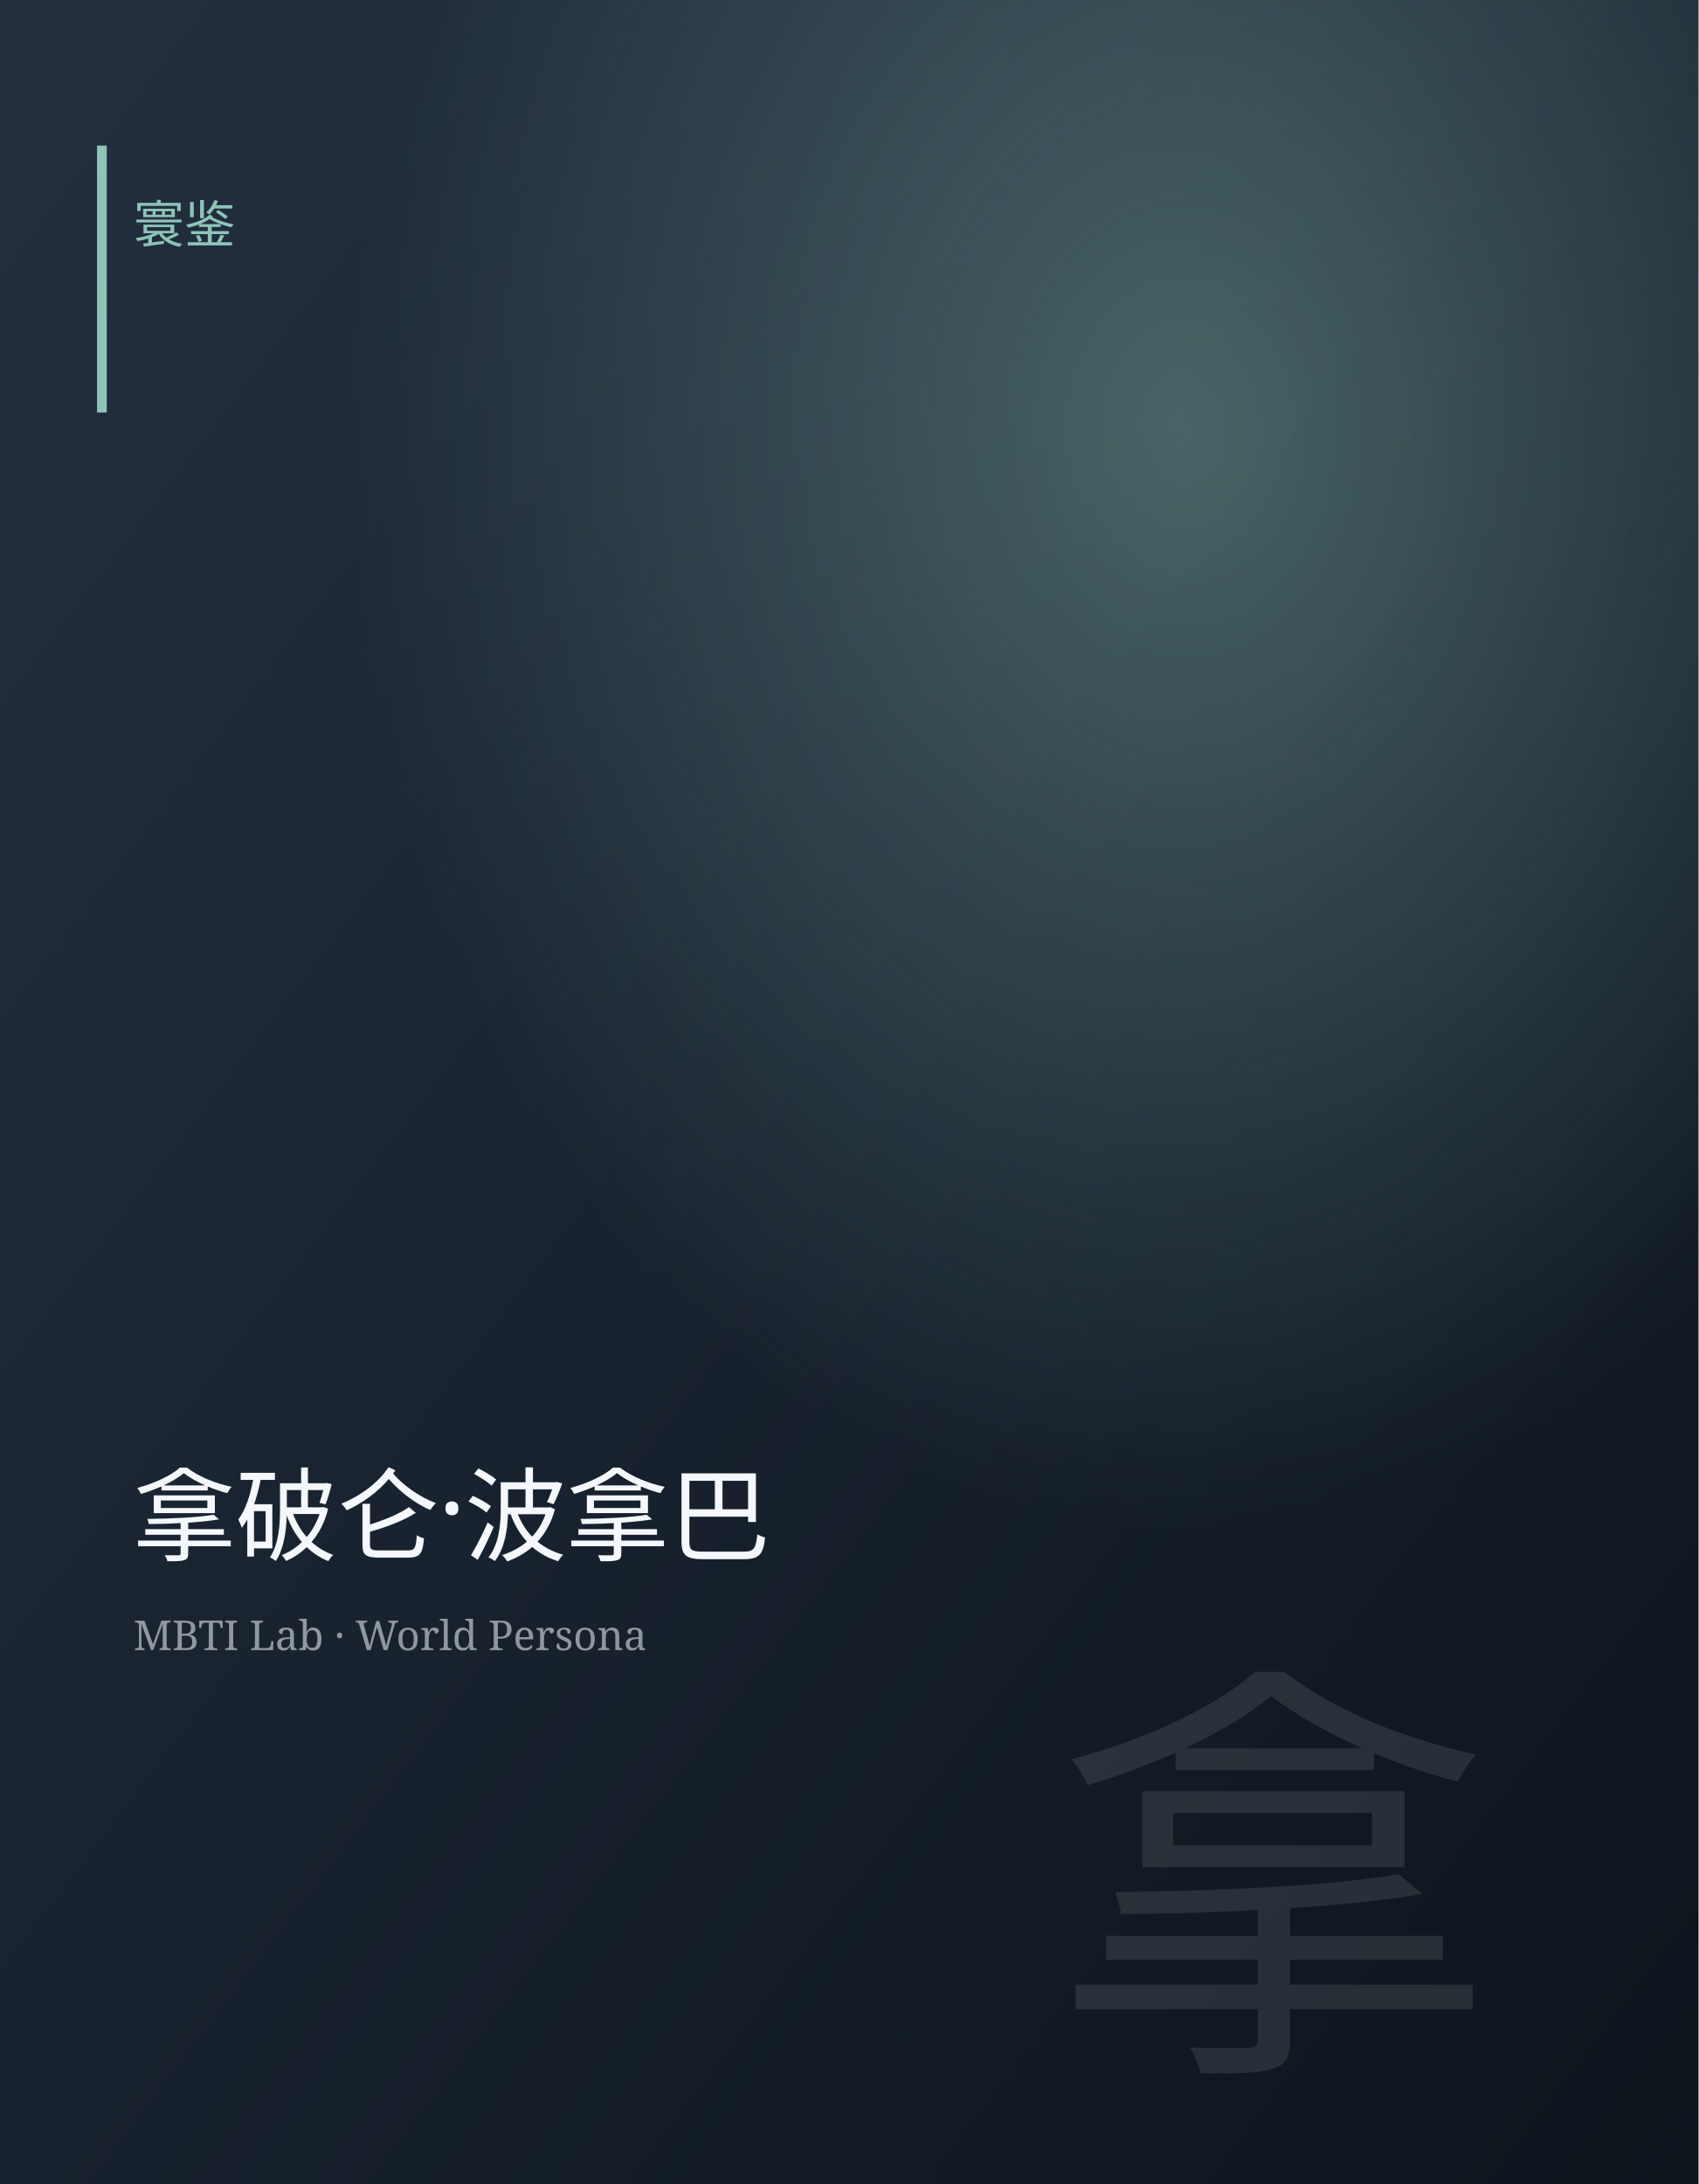
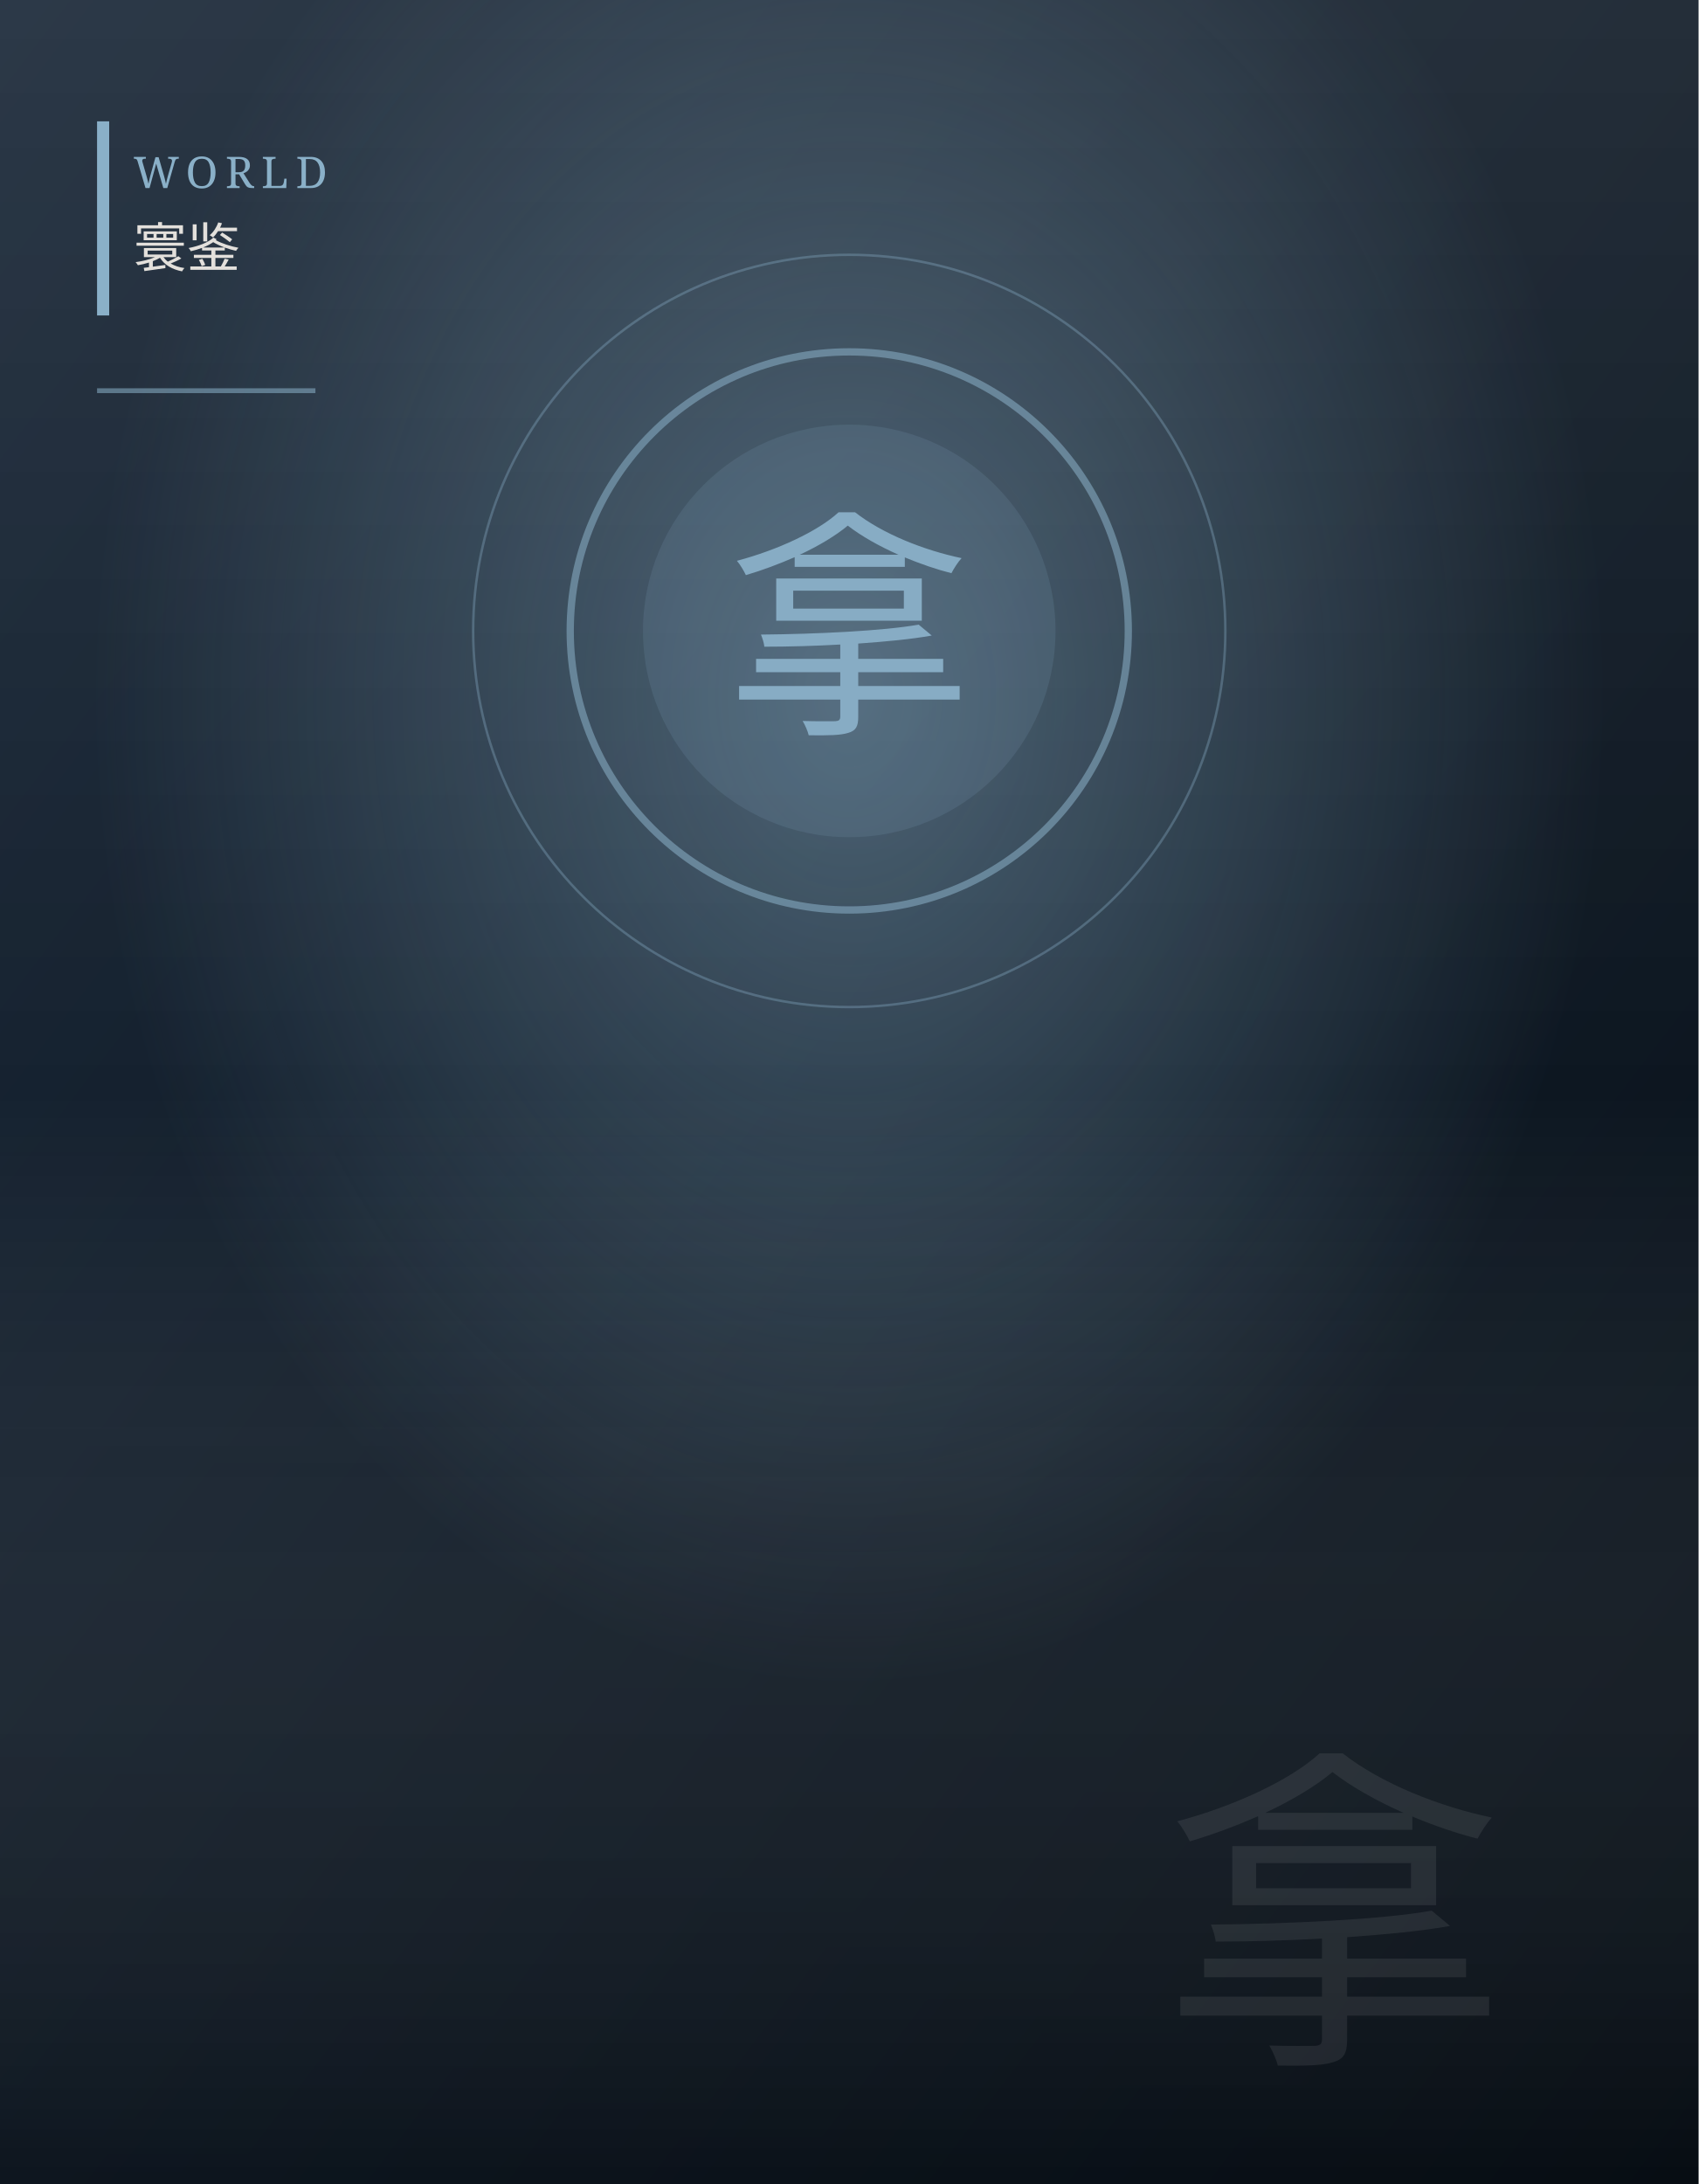
<svg xmlns="http://www.w3.org/2000/svg" width="1400" height="1800" viewBox="0 0 1400 1800">
  <defs>
    <linearGradient id="g" x1="0" y1="0" x2="1" y2="1">
-       <stop offset="0%" stop-color="#243040" />
-       <stop offset="100%" stop-color="#0c141c" />
+       <stop offset="0%" stop-color="#1a2838" />
+       <stop offset="100%" stop-color="#081018" />
    </linearGradient>
-     <radialGradient id="r" cx="70%" cy="20%" r="50%">
-       <stop offset="0%" stop-color="#8ec4b8" stop-opacity="0.4" />
-       <stop offset="100%" stop-color="#8ec4b8" stop-opacity="0" />
+     <radialGradient id="r" cx="50%" cy="32%" r="45%">
+       <stop offset="0%" stop-color="#8ab0c8" stop-opacity="0.45" />
+       <stop offset="100%" stop-color="#8ab0c8" stop-opacity="0" />
    </radialGradient>
+     <linearGradient id="sheen" x1="0" y1="0" x2="0" y2="1">
+       <stop offset="0%" stop-color="#ffffff" stop-opacity="0.08" />
+       <stop offset="50%" stop-color="#ffffff" stop-opacity="0" />
+       <stop offset="100%" stop-color="#000000" stop-opacity="0.25" />
+     </linearGradient>
  </defs>
  <rect width="1400" height="1800" fill="url(#g)" />
  <rect width="1400" height="1800" fill="url(#r)" />
-   <rect x="80" y="120" width="8" height="220" fill="#8ec4b8" />
-   <text x="110" y="200" fill="#8ec4b8" font-family="Noto Serif SC, Georgia, serif" font-size="42">寰鉴</text>
-   <text x="110" y="1280" fill="#f4f7fb" font-family="Noto Serif SC, Georgia, serif" font-size="84">拿破仑·波拿巴</text>
-   <text x="110" y="1360" fill="#f4f7fb" fill-opacity="0.55" font-family="Georgia, serif" font-size="34">MBTI Lab · World Persona</text>
-   <text x="1050" y="1680" fill="#ffffff" fill-opacity="0.1" font-family="Noto Serif SC, Georgia, serif" font-size="360" text-anchor="middle">拿</text>
+   <rect width="1400" height="1800" fill="url(#sheen)" />
+   <circle cx="700" cy="520" r="310" fill="none" stroke="#8ab0c8" stroke-width="2" opacity="0.35" />
+   <circle cx="700" cy="520" r="230" fill="none" stroke="#8ab0c8" stroke-width="6" opacity="0.55" />
+   <circle cx="700" cy="520" r="170" fill="#8ab0c8" fill-opacity="0.14" />
+   <text x="700" y="590" text-anchor="middle" fill="#8ab0c8" fill-opacity="0.95" font-family="Georgia, 'Times New Roman', serif" font-size="200">拿</text>
+   <rect x="80" y="100" width="10" height="160" fill="#8ab0c8" />
+   <text x="110" y="155" fill="#8ab0c8" font-family="Georgia, serif" font-size="36" letter-spacing="6">WORLD</text>
+   <text x="110" y="220" fill="#f7f3ec" fill-opacity="0.9" font-family="'Microsoft YaHei', 'PingFang SC', 'Noto Sans SC', sans-serif" font-size="44">寰鉴</text>
+   <rect x="80" y="320" width="180" height="4" fill="#8ab0c8" opacity="0.55" />
+   <text x="1100" y="1680" fill="#ffffff" fill-opacity="0.08" font-family="Georgia, serif" font-size="280" text-anchor="middle">拿</text>
</svg>
